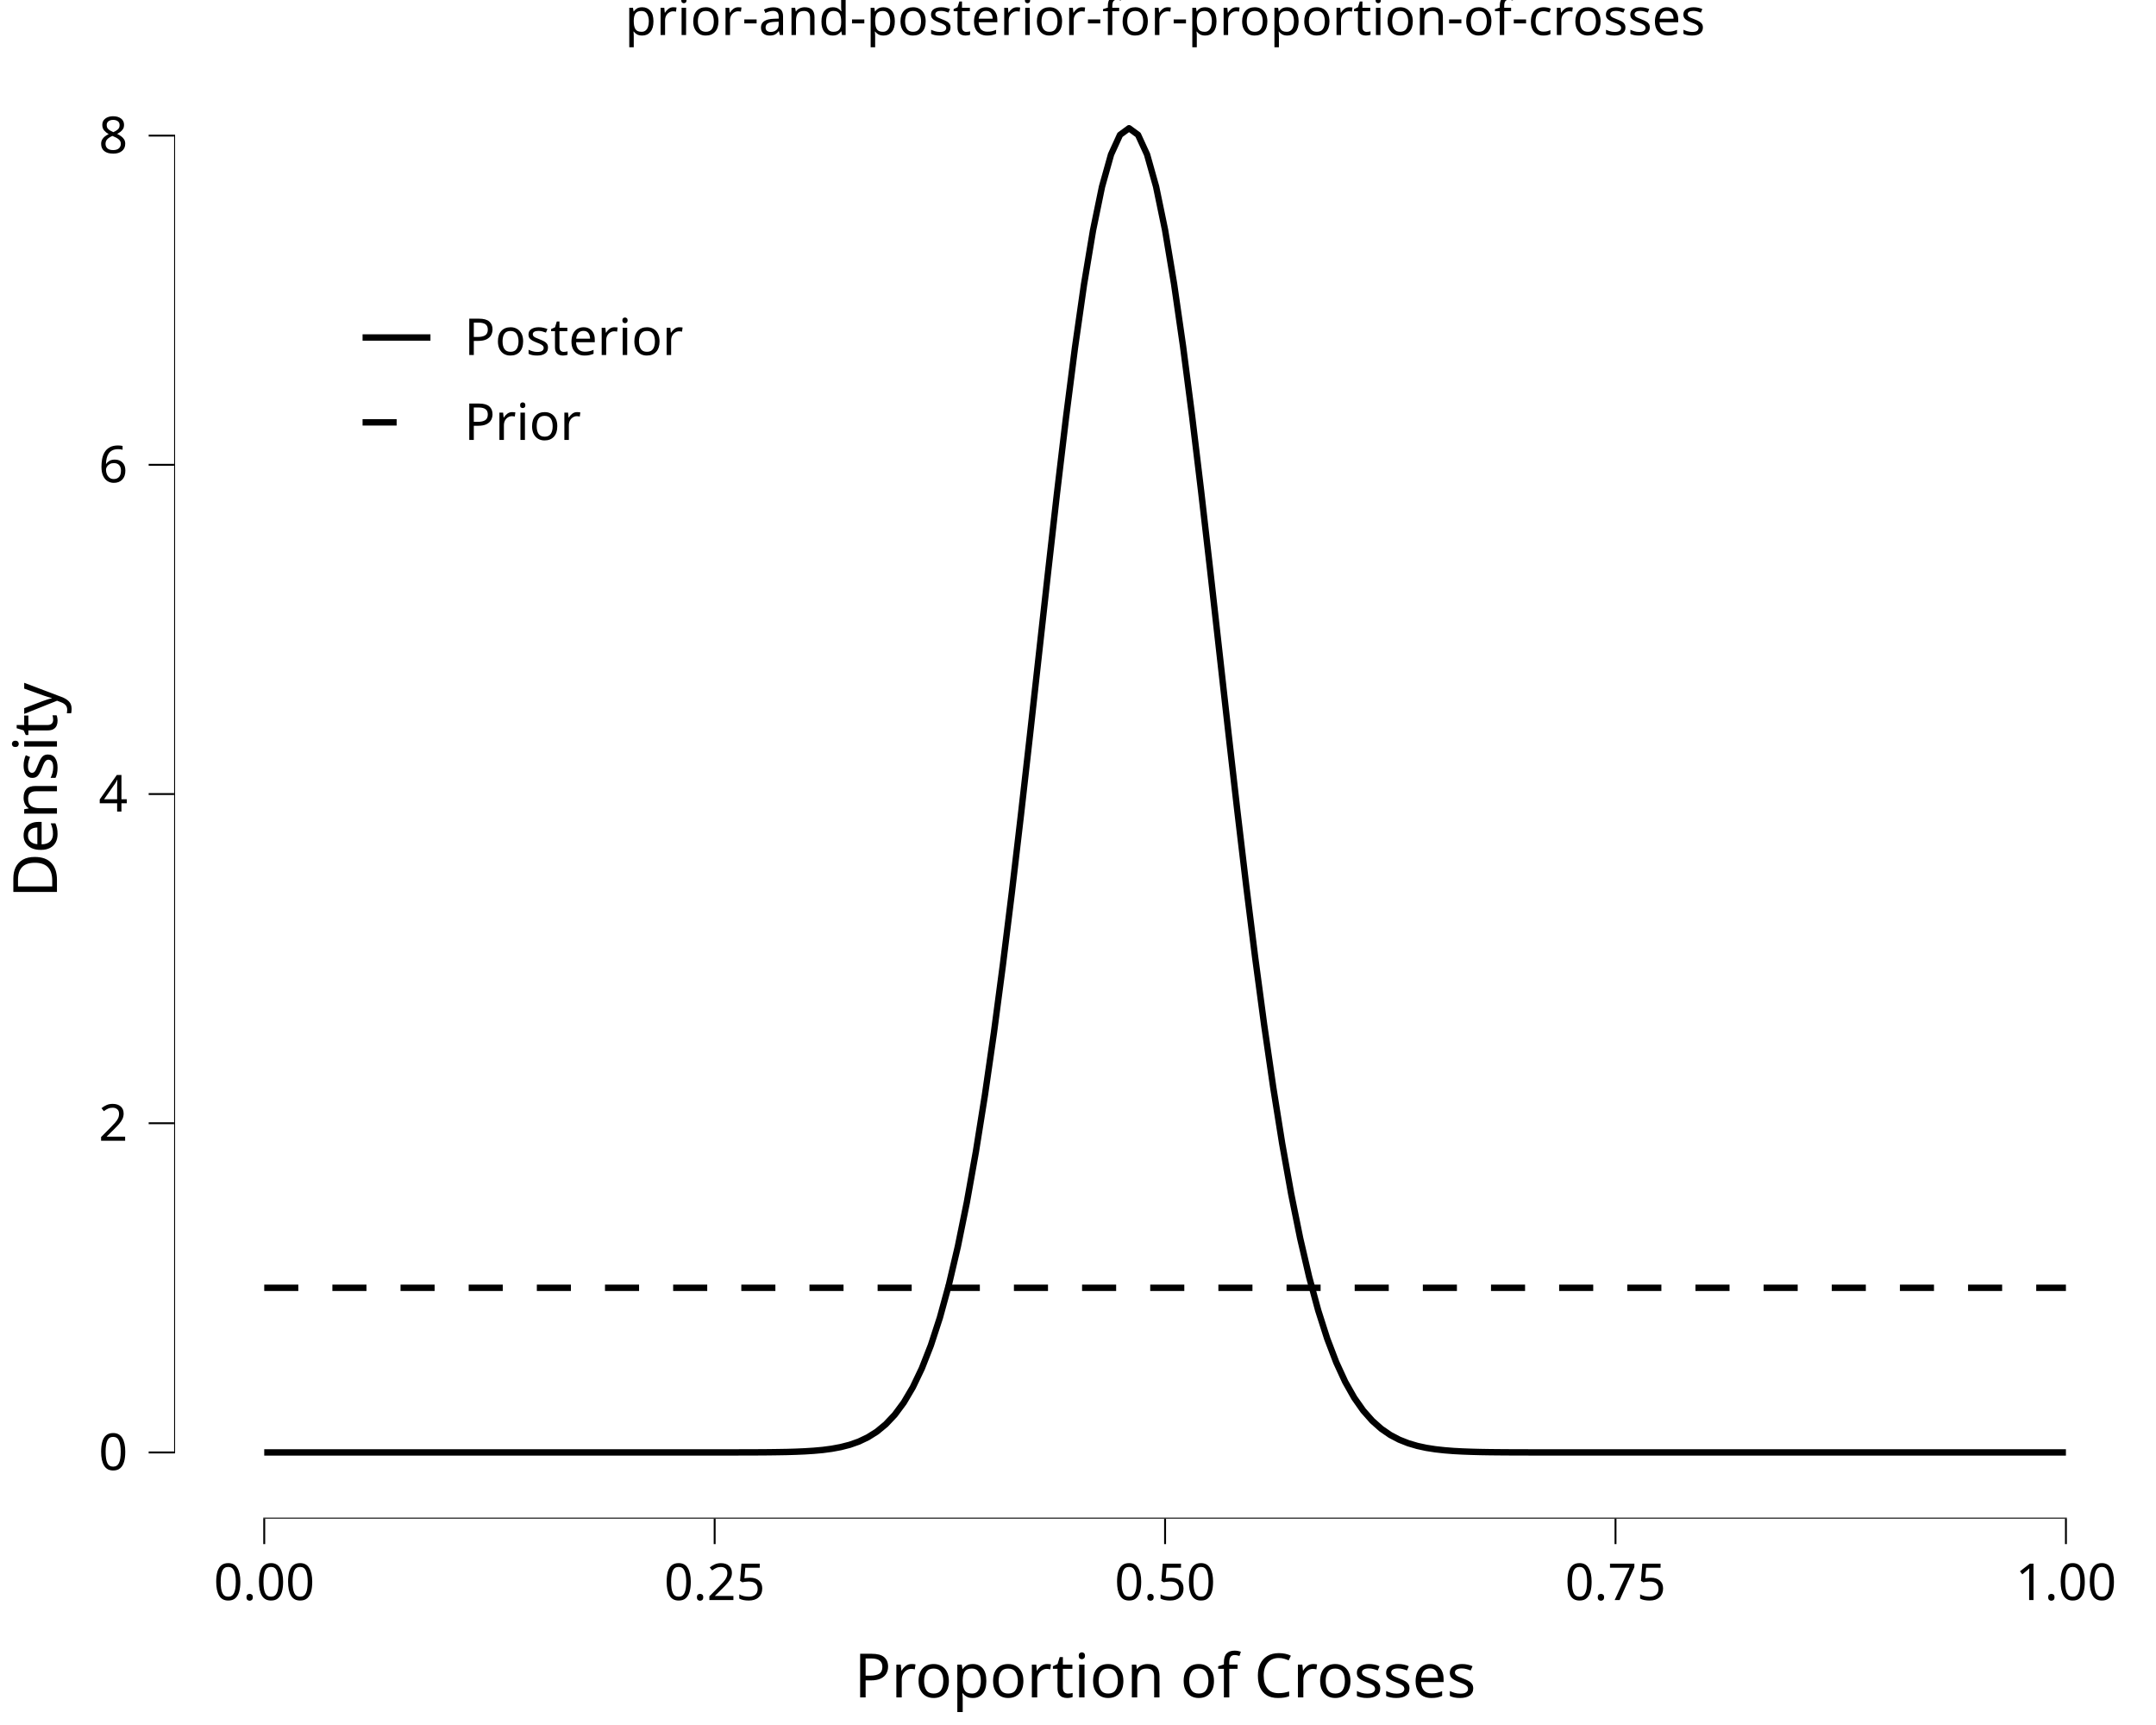
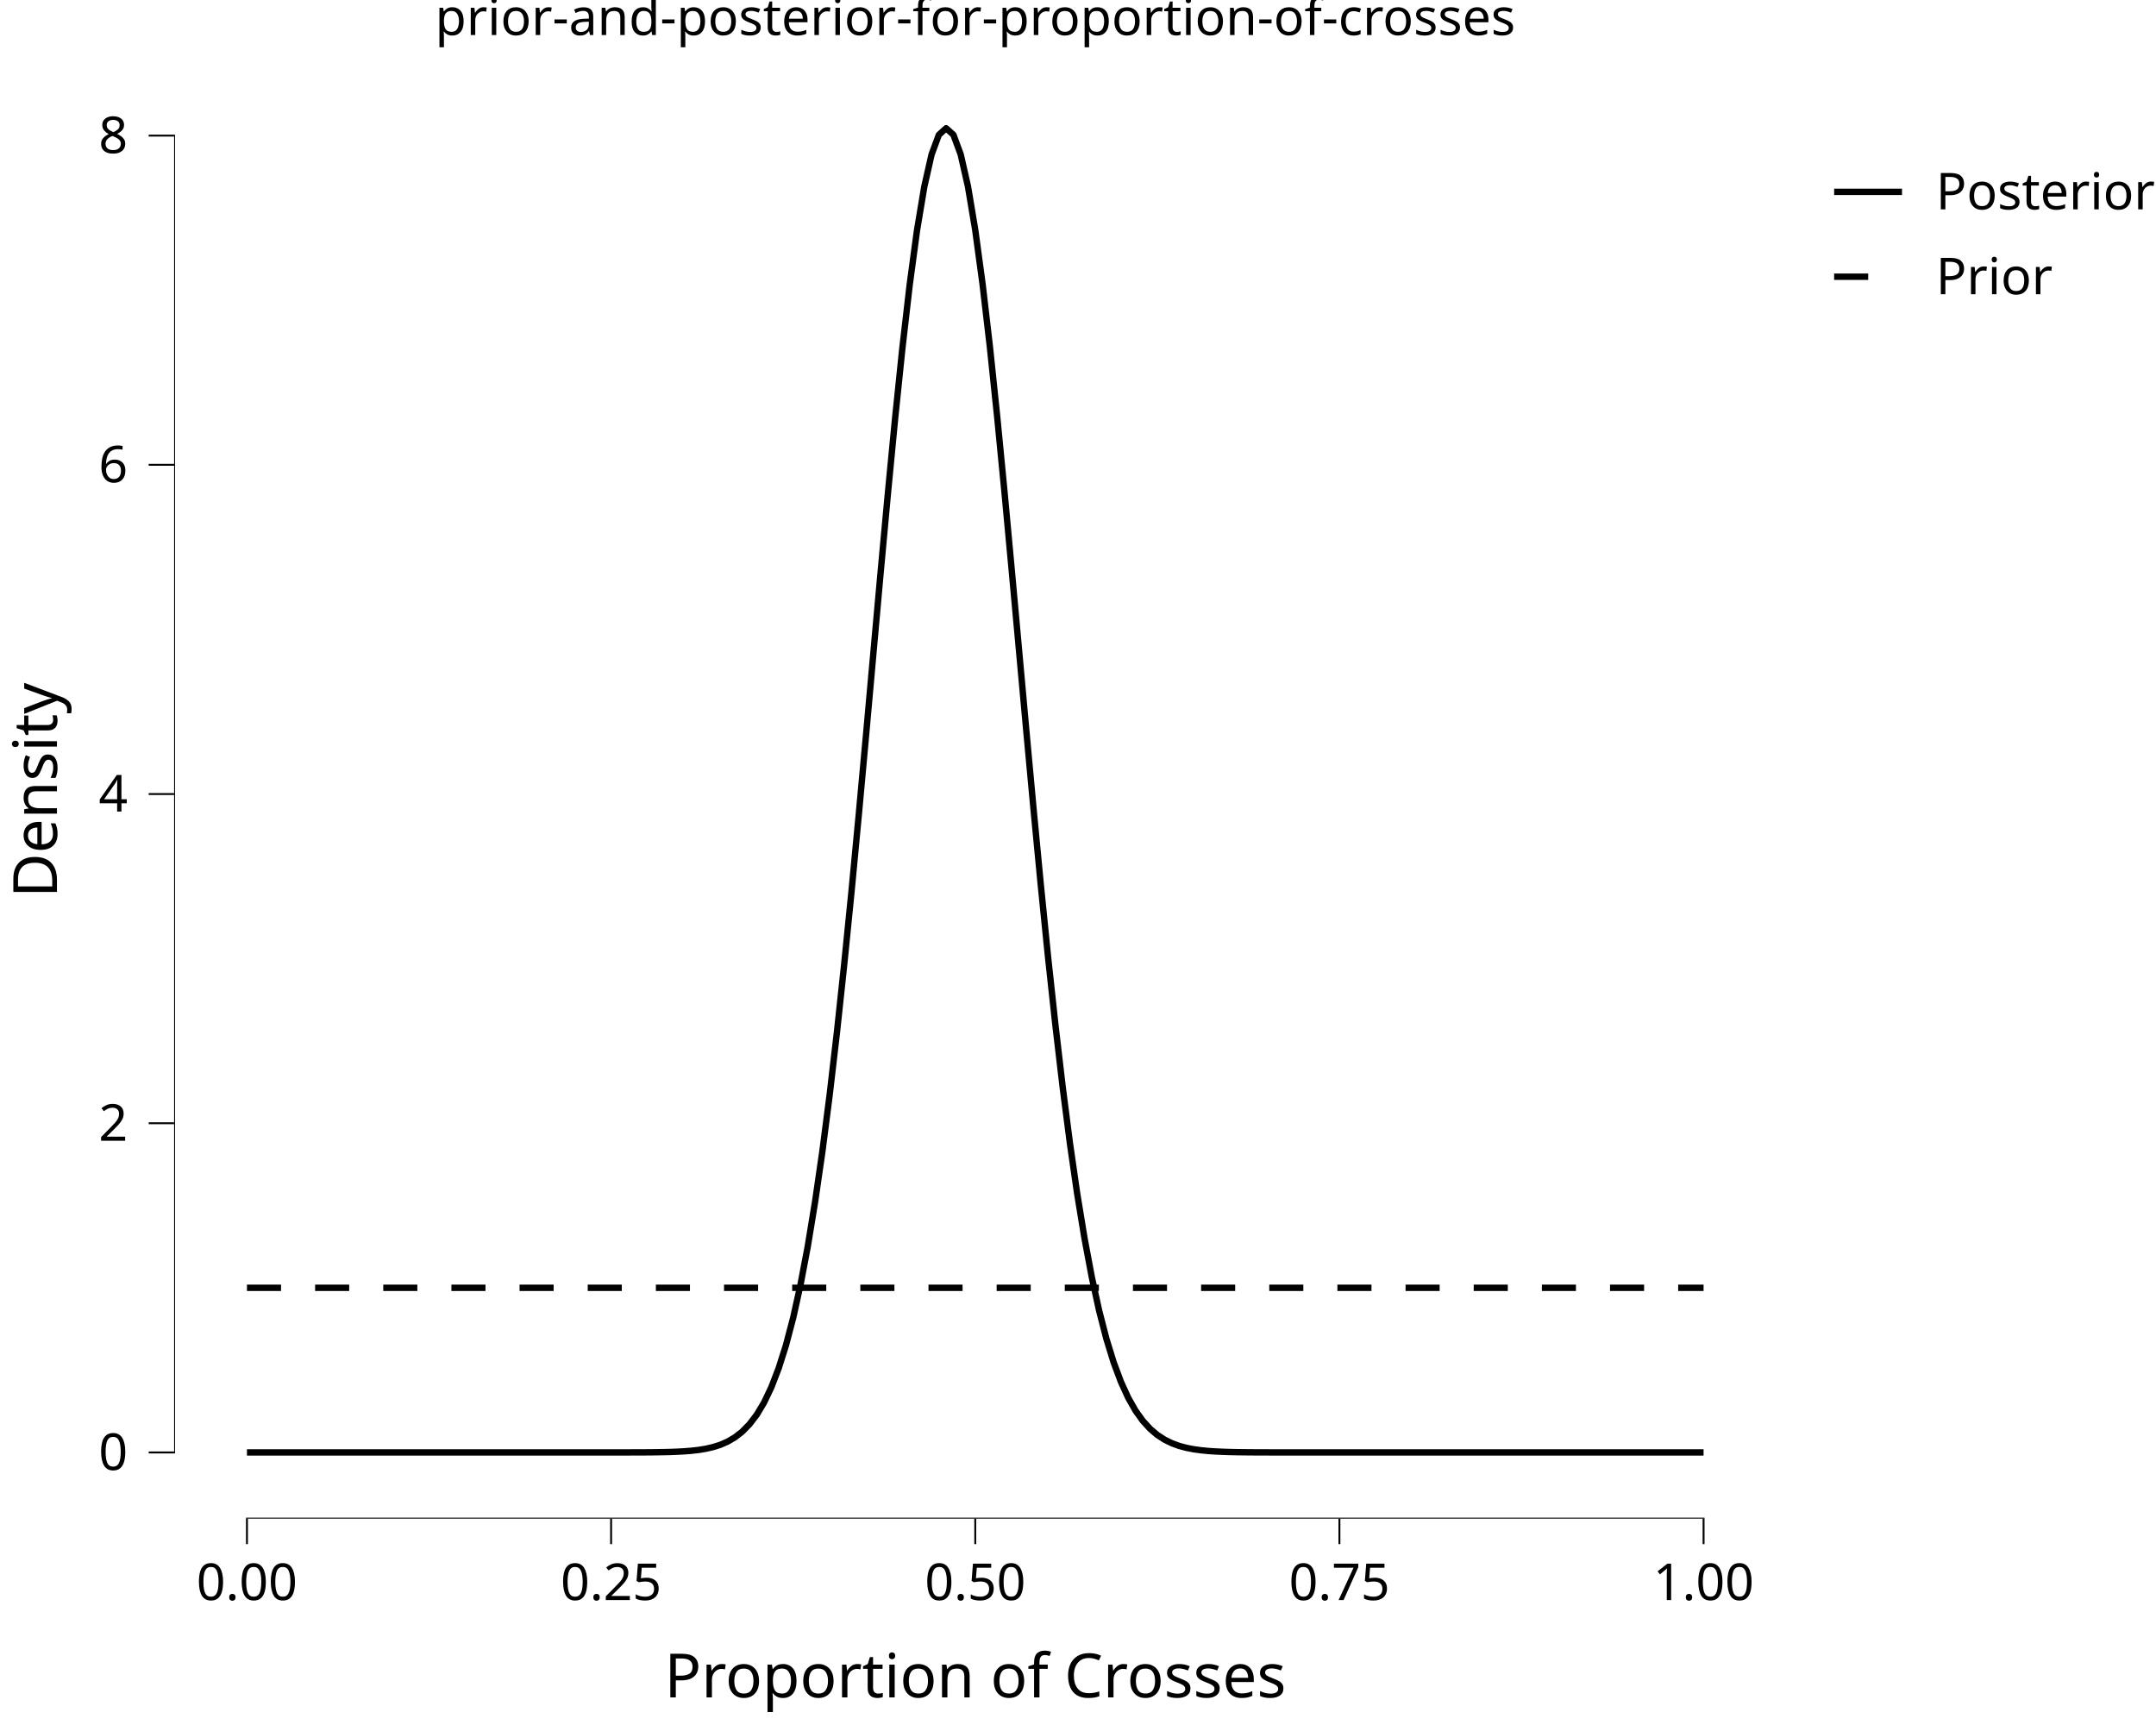
<svg xmlns="http://www.w3.org/2000/svg" class="svglite" data-engine-version="2.0" width="720.00pt" height="576.00pt" viewBox="0 0 720.00 576.00">
  <defs>
    <style type="text/css">
    .svglite line, .svglite polyline, .svglite polygon, .svglite path, .svglite rect, .svglite circle {
      fill: none;
      stroke: #000000;
      stroke-linecap: round;
      stroke-linejoin: round;
      stroke-miterlimit: 10.00;
    }
  </style>
  </defs>
  <rect width="100%" height="100%" style="stroke: none; fill: #FFFFFF;" />
  <defs>
    <clipPath id="cpMC4wMHw3MjAuMDB8MC4wMHw1NzYuMDA=">
      <rect x="0.00" y="0.00" width="720.00" height="576.00" />
    </clipPath>
  </defs>
  <g clip-path="url(#cpMC4wMHw3MjAuMDB8MC4wMHw1NzYuMDA=)">
    <rect x="0.00" y="0.00" width="720.00" height="576.00" style="stroke-width: 10.67; stroke: none;" />
  </g>
  <defs>
-     <clipPath id="cpNTguMTV8NzIwLjAwfDIwLjcxfDUwNy4wOQ==">
-       <rect x="58.15" y="20.71" width="661.85" height="486.39" />
+     <clipPath id="cpNTguMTV8NTkzLjIzfDIwLjcxfDUwNy4wOQ==">
+       <rect x="58.15" y="20.71" width="535.08" height="486.39" />
    </clipPath>
  </defs>
-   <g clip-path="url(#cpNTguMTV8NzIwLjAwfDIwLjcxfDUwNy4wOQ==)">
-     <rect x="58.15" y="20.71" width="661.85" height="486.39" style="stroke-width: 10.67; stroke: none;" />
-     <polyline points="88.24,484.99 91.24,484.99 94.25,484.99 97.26,484.99 100.27,484.99 103.28,484.99 106.29,484.99 109.29,484.99 112.30,484.99 115.31,484.99 118.32,484.99 121.33,484.99 124.34,484.99 127.34,484.99 130.35,484.99 133.36,484.99 136.37,484.99 139.38,484.99 142.39,484.99 145.40,484.99 148.40,484.99 151.41,484.99 154.42,484.99 157.43,484.99 160.44,484.99 163.45,484.99 166.45,484.99 169.46,484.99 172.47,484.99 175.48,484.99 178.49,484.99 181.50,484.99 184.50,484.99 187.51,484.99 190.52,484.99 193.53,484.99 196.54,484.99 199.55,484.99 202.55,484.99 205.56,484.99 208.57,484.99 211.58,484.99 214.59,484.99 217.60,484.99 220.61,484.99 223.61,484.99 226.62,484.99 229.63,484.99 232.64,484.98 235.65,484.98 238.66,484.98 241.66,484.98 244.67,484.98 247.68,484.97 250.69,484.97 253.70,484.95 256.71,484.93 259.71,484.89 262.72,484.84 265.73,484.75 268.74,484.62 271.75,484.43 274.76,484.16 277.76,483.76 280.77,483.20 283.78,482.43 286.79,481.37 289.80,479.94 292.81,478.05 295.82,475.57 298.82,472.38 301.83,468.32 304.84,463.22 307.85,456.92 310.86,449.24 313.87,440.00 316.87,429.03 319.88,416.21 322.89,401.41 325.90,384.58 328.91,365.70 331.92,344.85 334.92,322.14 337.93,297.81 340.94,272.14 343.95,245.53 346.96,218.41 349.97,191.33 352.97,164.84 355.98,139.56 358.99,116.10 362.00,95.04 365.01,76.96 368.02,62.34 371.03,51.60 374.03,45.03 377.04,42.82 380.05,45.02 383.06,51.58 386.07,62.28 389.08,76.82 392.08,94.78 395.09,115.67 398.10,138.92 401.11,163.96 404.12,190.17 407.13,216.97 410.13,243.79 413.14,270.13 416.15,295.55 419.16,319.68 422.17,342.22 425.18,362.97 428.18,381.80 431.19,398.65 434.20,413.52 437.21,426.46 440.22,437.58 443.23,447.01 446.24,454.90 449.24,461.42 452.25,466.74 455.26,471.02 458.27,474.42 461.28,477.09 464.29,479.16 467.29,480.73 470.30,481.92 473.31,482.81 476.32,483.46 479.33,483.93 482.34,484.26 485.34,484.50 488.35,484.66 491.36,484.77 494.37,484.85 497.38,484.90 500.39,484.93 503.40,484.95 506.40,484.97 509.41,484.97 512.42,484.98 515.43,484.98 518.44,484.98 521.45,484.98 524.45,484.98 527.46,484.99 530.47,484.99 533.48,484.99 536.49,484.99 539.50,484.99 542.50,484.99 545.51,484.99 548.52,484.99 551.53,484.99 554.54,484.99 557.55,484.99 560.55,484.99 563.56,484.99 566.57,484.99 569.58,484.99 572.59,484.99 575.60,484.99 578.61,484.99 581.61,484.99 584.62,484.99 587.63,484.99 590.64,484.99 593.65,484.99 596.66,484.99 599.66,484.99 602.67,484.99 605.68,484.99 608.69,484.99 611.70,484.99 614.71,484.99 617.71,484.99 620.72,484.99 623.73,484.99 626.74,484.99 629.75,484.99 632.76,484.99 635.76,484.99 638.77,484.99 641.78,484.99 644.79,484.99 647.80,484.99 650.81,484.99 653.82,484.99 656.82,484.99 659.83,484.99 662.84,484.99 665.85,484.99 668.86,484.99 671.87,484.99 674.87,484.99 677.88,484.99 680.89,484.99 683.90,484.99 686.91,484.99 689.92,484.99 " style="stroke-width: 2.13; stroke-linecap: butt;" />
-     <polyline points="88.24,430.02 91.24,430.02 94.25,430.02 97.26,430.02 100.27,430.02 103.28,430.02 106.29,430.02 109.29,430.02 112.30,430.02 115.31,430.02 118.32,430.02 121.33,430.02 124.34,430.02 127.34,430.02 130.35,430.02 133.36,430.02 136.37,430.02 139.38,430.02 142.39,430.02 145.40,430.02 148.40,430.02 151.41,430.02 154.42,430.02 157.43,430.02 160.44,430.02 163.45,430.02 166.45,430.02 169.46,430.02 172.47,430.02 175.48,430.02 178.49,430.02 181.50,430.02 184.50,430.02 187.51,430.02 190.52,430.02 193.53,430.02 196.54,430.02 199.55,430.02 202.55,430.02 205.56,430.02 208.57,430.02 211.58,430.02 214.59,430.02 217.60,430.02 220.61,430.02 223.61,430.02 226.62,430.02 229.63,430.02 232.64,430.02 235.65,430.02 238.66,430.02 241.66,430.02 244.67,430.02 247.68,430.02 250.69,430.02 253.70,430.02 256.71,430.02 259.71,430.02 262.72,430.02 265.73,430.02 268.74,430.02 271.75,430.02 274.76,430.02 277.76,430.02 280.77,430.02 283.78,430.02 286.79,430.02 289.80,430.02 292.81,430.02 295.82,430.02 298.82,430.02 301.83,430.02 304.84,430.02 307.85,430.02 310.86,430.02 313.87,430.02 316.87,430.02 319.88,430.02 322.89,430.02 325.90,430.02 328.91,430.02 331.92,430.02 334.92,430.02 337.93,430.02 340.94,430.02 343.95,430.02 346.96,430.02 349.97,430.02 352.97,430.02 355.98,430.02 358.99,430.02 362.00,430.02 365.01,430.02 368.02,430.02 371.03,430.02 374.03,430.02 377.04,430.02 380.05,430.02 383.06,430.02 386.07,430.02 389.08,430.02 392.08,430.02 395.09,430.02 398.10,430.02 401.11,430.02 404.12,430.02 407.13,430.02 410.13,430.02 413.14,430.02 416.15,430.02 419.16,430.02 422.17,430.02 425.18,430.02 428.18,430.02 431.19,430.02 434.20,430.02 437.21,430.02 440.22,430.02 443.23,430.02 446.24,430.02 449.24,430.02 452.25,430.02 455.26,430.02 458.27,430.02 461.28,430.02 464.29,430.02 467.29,430.02 470.30,430.02 473.31,430.02 476.32,430.02 479.33,430.02 482.34,430.02 485.34,430.02 488.35,430.02 491.36,430.02 494.37,430.02 497.38,430.02 500.39,430.02 503.40,430.02 506.40,430.02 509.41,430.02 512.42,430.02 515.43,430.02 518.44,430.02 521.45,430.02 524.45,430.02 527.46,430.02 530.47,430.02 533.48,430.02 536.49,430.02 539.50,430.02 542.50,430.02 545.51,430.02 548.52,430.02 551.53,430.02 554.54,430.02 557.55,430.02 560.55,430.02 563.56,430.02 566.57,430.02 569.58,430.02 572.59,430.02 575.60,430.02 578.61,430.02 581.61,430.02 584.62,430.02 587.63,430.02 590.64,430.02 593.65,430.02 596.66,430.02 599.66,430.02 602.67,430.02 605.68,430.02 608.69,430.02 611.70,430.02 614.71,430.02 617.71,430.02 620.72,430.02 623.73,430.02 626.74,430.02 629.75,430.02 632.76,430.02 635.76,430.02 638.77,430.02 641.78,430.02 644.79,430.02 647.80,430.02 650.81,430.02 653.82,430.02 656.82,430.02 659.83,430.02 662.84,430.02 665.85,430.02 668.86,430.02 671.87,430.02 674.87,430.02 677.88,430.02 680.89,430.02 683.90,430.02 686.91,430.02 689.92,430.02 " style="stroke-width: 2.13; stroke-dasharray: 11.38,11.38; stroke-linecap: butt;" />
-     <line x1="87.92" y1="507.09" x2="690.23" y2="507.09" style="stroke-width: 0.64; stroke-linecap: butt;" />
+   <g clip-path="url(#cpNTguMTV8NTkzLjIzfDIwLjcxfDUwNy4wOQ==)">
+     <rect x="58.15" y="20.71" width="535.08" height="486.39" style="stroke-width: 10.67; stroke: none;" />
+     <polyline points="82.47,484.99 84.91,484.99 87.34,484.99 89.77,484.99 92.20,484.99 94.63,484.99 97.07,484.99 99.50,484.99 101.93,484.99 104.36,484.99 106.80,484.99 109.23,484.99 111.66,484.99 114.09,484.99 116.52,484.99 118.96,484.99 121.39,484.99 123.82,484.99 126.25,484.99 128.69,484.99 131.12,484.99 133.55,484.99 135.98,484.99 138.41,484.99 140.85,484.99 143.28,484.99 145.71,484.99 148.14,484.99 150.57,484.99 153.01,484.99 155.44,484.99 157.87,484.99 160.30,484.99 162.74,484.99 165.17,484.99 167.60,484.99 170.03,484.99 172.46,484.99 174.90,484.99 177.33,484.99 179.76,484.99 182.19,484.99 184.63,484.99 187.06,484.99 189.49,484.99 191.92,484.99 194.35,484.99 196.79,484.99 199.22,484.98 201.65,484.98 204.08,484.98 206.52,484.98 208.95,484.98 211.38,484.97 213.81,484.97 216.24,484.95 218.68,484.93 221.11,484.89 223.54,484.84 225.97,484.75 228.40,484.62 230.84,484.43 233.27,484.16 235.70,483.76 238.13,483.20 240.57,482.43 243.00,481.37 245.43,479.94 247.86,478.05 250.29,475.57 252.73,472.38 255.16,468.32 257.59,463.22 260.02,456.92 262.46,449.24 264.89,440.00 267.32,429.03 269.75,416.21 272.18,401.41 274.62,384.58 277.05,365.70 279.48,344.85 281.91,322.14 284.35,297.81 286.78,272.14 289.21,245.53 291.64,218.41 294.07,191.33 296.51,164.84 298.94,139.56 301.37,116.10 303.80,95.04 306.23,76.96 308.67,62.34 311.10,51.60 313.53,45.03 315.96,42.82 318.40,45.02 320.83,51.58 323.26,62.28 325.69,76.82 328.12,94.78 330.56,115.67 332.99,138.92 335.42,163.96 337.85,190.17 340.29,216.97 342.72,243.79 345.15,270.13 347.58,295.55 350.01,319.68 352.45,342.22 354.88,362.97 357.31,381.80 359.74,398.65 362.18,413.52 364.61,426.46 367.04,437.58 369.47,447.01 371.90,454.90 374.34,461.42 376.77,466.74 379.20,471.02 381.63,474.42 384.07,477.09 386.50,479.16 388.93,480.73 391.36,481.92 393.79,482.81 396.23,483.46 398.66,483.93 401.09,484.26 403.52,484.50 405.95,484.66 408.39,484.77 410.82,484.85 413.25,484.90 415.68,484.93 418.12,484.95 420.55,484.97 422.98,484.97 425.41,484.98 427.84,484.98 430.28,484.98 432.71,484.98 435.14,484.98 437.57,484.99 440.01,484.99 442.44,484.99 444.87,484.99 447.30,484.99 449.73,484.99 452.17,484.99 454.60,484.99 457.03,484.99 459.46,484.99 461.90,484.99 464.33,484.99 466.76,484.99 469.19,484.99 471.62,484.99 474.06,484.99 476.49,484.99 478.92,484.99 481.35,484.99 483.78,484.99 486.22,484.99 488.65,484.99 491.08,484.99 493.51,484.99 495.95,484.99 498.38,484.99 500.81,484.99 503.24,484.99 505.67,484.99 508.11,484.99 510.54,484.99 512.97,484.99 515.40,484.99 517.84,484.99 520.27,484.99 522.70,484.99 525.13,484.99 527.56,484.99 530.00,484.99 532.43,484.99 534.86,484.99 537.29,484.99 539.73,484.99 542.16,484.99 544.59,484.99 547.02,484.99 549.45,484.99 551.89,484.99 554.32,484.99 556.75,484.99 559.18,484.99 561.62,484.99 564.05,484.99 566.48,484.99 568.91,484.99 " style="stroke-width: 2.13; stroke-linecap: butt;" />
+     <polyline points="82.47,430.02 84.91,430.02 87.34,430.02 89.77,430.02 92.20,430.02 94.63,430.02 97.07,430.02 99.50,430.02 101.93,430.02 104.36,430.02 106.80,430.02 109.23,430.02 111.66,430.02 114.09,430.02 116.52,430.02 118.96,430.02 121.39,430.02 123.82,430.02 126.25,430.02 128.69,430.02 131.12,430.02 133.55,430.02 135.98,430.02 138.41,430.02 140.85,430.02 143.28,430.02 145.71,430.02 148.14,430.02 150.57,430.02 153.01,430.02 155.44,430.02 157.87,430.02 160.30,430.02 162.74,430.02 165.17,430.02 167.60,430.02 170.03,430.02 172.46,430.02 174.90,430.02 177.33,430.02 179.76,430.02 182.19,430.02 184.63,430.02 187.06,430.02 189.49,430.02 191.92,430.02 194.35,430.02 196.79,430.02 199.22,430.02 201.65,430.02 204.08,430.02 206.52,430.02 208.95,430.02 211.38,430.02 213.81,430.02 216.24,430.02 218.68,430.02 221.11,430.02 223.54,430.02 225.97,430.02 228.40,430.02 230.84,430.02 233.27,430.02 235.70,430.02 238.13,430.02 240.57,430.02 243.00,430.02 245.43,430.02 247.86,430.02 250.29,430.02 252.73,430.02 255.16,430.02 257.59,430.02 260.02,430.02 262.46,430.02 264.89,430.02 267.32,430.02 269.75,430.02 272.18,430.02 274.62,430.02 277.05,430.02 279.48,430.02 281.91,430.02 284.35,430.02 286.78,430.02 289.21,430.02 291.64,430.02 294.07,430.02 296.51,430.02 298.94,430.02 301.37,430.02 303.80,430.02 306.23,430.02 308.67,430.02 311.10,430.02 313.53,430.02 315.96,430.02 318.40,430.02 320.83,430.02 323.26,430.02 325.69,430.02 328.12,430.02 330.56,430.02 332.99,430.02 335.42,430.02 337.85,430.02 340.29,430.02 342.72,430.02 345.15,430.02 347.58,430.02 350.01,430.02 352.45,430.02 354.88,430.02 357.31,430.02 359.74,430.02 362.18,430.02 364.61,430.02 367.04,430.02 369.47,430.02 371.90,430.02 374.34,430.02 376.77,430.02 379.20,430.02 381.63,430.02 384.07,430.02 386.50,430.02 388.93,430.02 391.36,430.02 393.79,430.02 396.23,430.02 398.66,430.02 401.09,430.02 403.52,430.02 405.95,430.02 408.39,430.02 410.82,430.02 413.25,430.02 415.68,430.02 418.12,430.02 420.55,430.02 422.98,430.02 425.41,430.02 427.84,430.02 430.28,430.02 432.71,430.02 435.14,430.02 437.57,430.02 440.01,430.02 442.44,430.02 444.87,430.02 447.30,430.02 449.73,430.02 452.17,430.02 454.60,430.02 457.03,430.02 459.46,430.02 461.90,430.02 464.33,430.02 466.76,430.02 469.19,430.02 471.62,430.02 474.06,430.02 476.49,430.02 478.92,430.02 481.35,430.02 483.78,430.02 486.22,430.02 488.65,430.02 491.08,430.02 493.51,430.02 495.95,430.02 498.38,430.02 500.81,430.02 503.24,430.02 505.67,430.02 508.11,430.02 510.54,430.02 512.97,430.02 515.40,430.02 517.84,430.02 520.27,430.02 522.70,430.02 525.13,430.02 527.56,430.02 530.00,430.02 532.43,430.02 534.86,430.02 537.29,430.02 539.73,430.02 542.16,430.02 544.59,430.02 547.02,430.02 549.45,430.02 551.89,430.02 554.32,430.02 556.75,430.02 559.18,430.02 561.62,430.02 564.05,430.02 566.48,430.02 568.91,430.02 " style="stroke-width: 2.13; stroke-dasharray: 11.38,11.38; stroke-linecap: butt;" />
+     <line x1="82.15" y1="507.09" x2="569.23" y2="507.09" style="stroke-width: 0.64; stroke-linecap: butt;" />
    <line x1="58.15" y1="485.30" x2="58.15" y2="44.97" style="stroke-width: 0.64; stroke-linecap: butt;" />
-     <rect x="58.15" y="20.71" width="661.85" height="486.39" style="stroke-width: 0.00; stroke: none;" />
+     <rect x="58.15" y="20.71" width="535.08" height="486.39" style="stroke-width: 0.00; stroke: none;" />
  </g>
  <g clip-path="url(#cpMC4wMHw3MjAuMDB8MC4wMHw1NzYuMDA=)">
    <polyline points="58.15,507.09 58.15,20.71 " style="stroke-width: 0.00; stroke: none; stroke-linecap: butt;" />
    <text x="42.67" y="490.84" text-anchor="end" style="font-size: 17.00px; font-family: sans;" textLength="9.46px" lengthAdjust="spacingAndGlyphs">0</text>
    <text x="42.67" y="380.91" text-anchor="end" style="font-size: 17.00px; font-family: sans;" textLength="9.46px" lengthAdjust="spacingAndGlyphs">2</text>
    <text x="42.67" y="270.98" text-anchor="end" style="font-size: 17.00px; font-family: sans;" textLength="9.46px" lengthAdjust="spacingAndGlyphs">4</text>
    <text x="42.67" y="161.06" text-anchor="end" style="font-size: 17.00px; font-family: sans;" textLength="9.46px" lengthAdjust="spacingAndGlyphs">6</text>
    <text x="42.67" y="51.13" text-anchor="end" style="font-size: 17.00px; font-family: sans;" textLength="9.46px" lengthAdjust="spacingAndGlyphs">8</text>
    <polyline points="49.65,484.99 58.15,484.99 " style="stroke-width: 0.64; stroke-linecap: butt;" />
    <polyline points="49.65,375.06 58.15,375.06 " style="stroke-width: 0.64; stroke-linecap: butt;" />
    <polyline points="49.65,265.14 58.15,265.14 " style="stroke-width: 0.64; stroke-linecap: butt;" />
    <polyline points="49.65,155.21 58.15,155.21 " style="stroke-width: 0.64; stroke-linecap: butt;" />
    <polyline points="49.65,45.28 58.15,45.28 " style="stroke-width: 0.64; stroke-linecap: butt;" />
-     <polyline points="58.15,507.09 720.00,507.09 " style="stroke-width: 0.00; stroke: none; stroke-linecap: butt;" />
-     <polyline points="88.24,515.60 88.24,507.09 " style="stroke-width: 0.64; stroke-linecap: butt;" />
-     <polyline points="238.66,515.60 238.66,507.09 " style="stroke-width: 0.64; stroke-linecap: butt;" />
-     <polyline points="389.08,515.60 389.08,507.09 " style="stroke-width: 0.64; stroke-linecap: butt;" />
-     <polyline points="539.50,515.60 539.50,507.09 " style="stroke-width: 0.64; stroke-linecap: butt;" />
-     <polyline points="689.92,515.60 689.92,507.09 " style="stroke-width: 0.64; stroke-linecap: butt;" />
-     <text x="88.24" y="534.27" text-anchor="middle" style="font-size: 17.00px; font-family: sans;" textLength="33.09px" lengthAdjust="spacingAndGlyphs">0.00</text>
-     <text x="238.66" y="534.27" text-anchor="middle" style="font-size: 17.00px; font-family: sans;" textLength="33.09px" lengthAdjust="spacingAndGlyphs">0.25</text>
-     <text x="389.08" y="534.27" text-anchor="middle" style="font-size: 17.00px; font-family: sans;" textLength="33.09px" lengthAdjust="spacingAndGlyphs">0.50</text>
-     <text x="539.50" y="534.27" text-anchor="middle" style="font-size: 17.00px; font-family: sans;" textLength="33.09px" lengthAdjust="spacingAndGlyphs">0.75</text>
-     <text x="689.92" y="534.27" text-anchor="middle" style="font-size: 17.00px; font-family: sans;" textLength="33.09px" lengthAdjust="spacingAndGlyphs">1.00</text>
-     <text x="389.08" y="566.78" text-anchor="middle" style="font-size: 20.40px; font-family: sans;" textLength="197.32px" lengthAdjust="spacingAndGlyphs">Proportion of Crosses</text>
+     <polyline points="58.15,507.09 593.23,507.09 " style="stroke-width: 0.00; stroke: none; stroke-linecap: butt;" />
+     <polyline points="82.47,515.60 82.47,507.09 " style="stroke-width: 0.64; stroke-linecap: butt;" />
+     <polyline points="204.08,515.60 204.08,507.09 " style="stroke-width: 0.64; stroke-linecap: butt;" />
+     <polyline points="325.69,515.60 325.69,507.09 " style="stroke-width: 0.64; stroke-linecap: butt;" />
+     <polyline points="447.30,515.60 447.30,507.09 " style="stroke-width: 0.64; stroke-linecap: butt;" />
+     <polyline points="568.91,515.60 568.91,507.09 " style="stroke-width: 0.64; stroke-linecap: butt;" />
+     <text x="82.47" y="534.27" text-anchor="middle" style="font-size: 17.00px; font-family: sans;" textLength="33.09px" lengthAdjust="spacingAndGlyphs">0.00</text>
+     <text x="204.08" y="534.27" text-anchor="middle" style="font-size: 17.00px; font-family: sans;" textLength="33.09px" lengthAdjust="spacingAndGlyphs">0.25</text>
+     <text x="325.69" y="534.27" text-anchor="middle" style="font-size: 17.00px; font-family: sans;" textLength="33.09px" lengthAdjust="spacingAndGlyphs">0.50</text>
+     <text x="447.30" y="534.27" text-anchor="middle" style="font-size: 17.00px; font-family: sans;" textLength="33.09px" lengthAdjust="spacingAndGlyphs">0.75</text>
+     <text x="568.91" y="534.27" text-anchor="middle" style="font-size: 17.00px; font-family: sans;" textLength="33.09px" lengthAdjust="spacingAndGlyphs">1.00</text>
+     <text x="325.69" y="566.78" text-anchor="middle" style="font-size: 20.40px; font-family: sans;" textLength="197.32px" lengthAdjust="spacingAndGlyphs">Proportion of Crosses</text>
    <text transform="translate(19.02,263.90) rotate(-90)" text-anchor="middle" style="font-size: 20.40px; font-family: sans;" textLength="68.04px" lengthAdjust="spacingAndGlyphs">Density</text>
-     <rect x="112.76" y="69.35" width="115.81" height="91.35" style="stroke-width: 0.75; stroke: none;" />
-     <rect x="112.76" y="69.35" width="115.81" height="91.35" style="stroke-width: 10.67; stroke: none;" />
-     <rect x="118.24" y="98.52" width="28.35" height="28.35" style="stroke-width: 10.67; stroke: none;" />
-     <line x1="121.08" y1="112.70" x2="143.75" y2="112.70" style="stroke-width: 2.13; stroke-linecap: butt;" />
-     <rect x="118.24" y="126.87" width="28.35" height="28.35" style="stroke-width: 10.67; stroke: none;" />
-     <line x1="121.08" y1="141.04" x2="143.75" y2="141.04" style="stroke-width: 2.13; stroke-dasharray: 11.38,11.38; stroke-linecap: butt;" />
-     <text x="155.06" y="118.55" style="font-size: 17.00px; font-family: sans;" textLength="68.03px" lengthAdjust="spacingAndGlyphs">Posterior</text>
-     <text x="155.06" y="146.89" style="font-size: 17.00px; font-family: sans;" textLength="35.89px" lengthAdjust="spacingAndGlyphs">Prior</text>
-     <text x="389.08" y="11.70" text-anchor="middle" style="font-size: 17.00px; font-family: sans;" textLength="331.65px" lengthAdjust="spacingAndGlyphs">prior-and-posterior-for-proportion-of-crosses</text>
+     <rect x="604.19" y="20.71" width="115.81" height="91.35" style="stroke-width: 0.75; stroke: none;" />
+     <rect x="604.19" y="20.71" width="115.81" height="91.35" style="stroke-width: 10.67; stroke: none;" />
+     <rect x="609.67" y="49.88" width="28.35" height="28.35" style="stroke-width: 10.67; stroke: none;" />
+     <line x1="612.51" y1="64.06" x2="635.18" y2="64.06" style="stroke-width: 2.13; stroke-linecap: butt;" />
+     <rect x="609.67" y="78.23" width="28.35" height="28.35" style="stroke-width: 10.67; stroke: none;" />
+     <line x1="612.51" y1="92.40" x2="635.18" y2="92.40" style="stroke-width: 2.13; stroke-dasharray: 11.38,11.38; stroke-linecap: butt;" />
+     <text x="646.49" y="69.91" style="font-size: 17.00px; font-family: sans;" textLength="68.03px" lengthAdjust="spacingAndGlyphs">Posterior</text>
+     <text x="646.49" y="98.25" style="font-size: 17.00px; font-family: sans;" textLength="35.89px" lengthAdjust="spacingAndGlyphs">Prior</text>
+     <text x="325.69" y="11.70" text-anchor="middle" style="font-size: 17.00px; font-family: sans;" textLength="331.65px" lengthAdjust="spacingAndGlyphs">prior-and-posterior-for-proportion-of-crosses</text>
  </g>
</svg>
